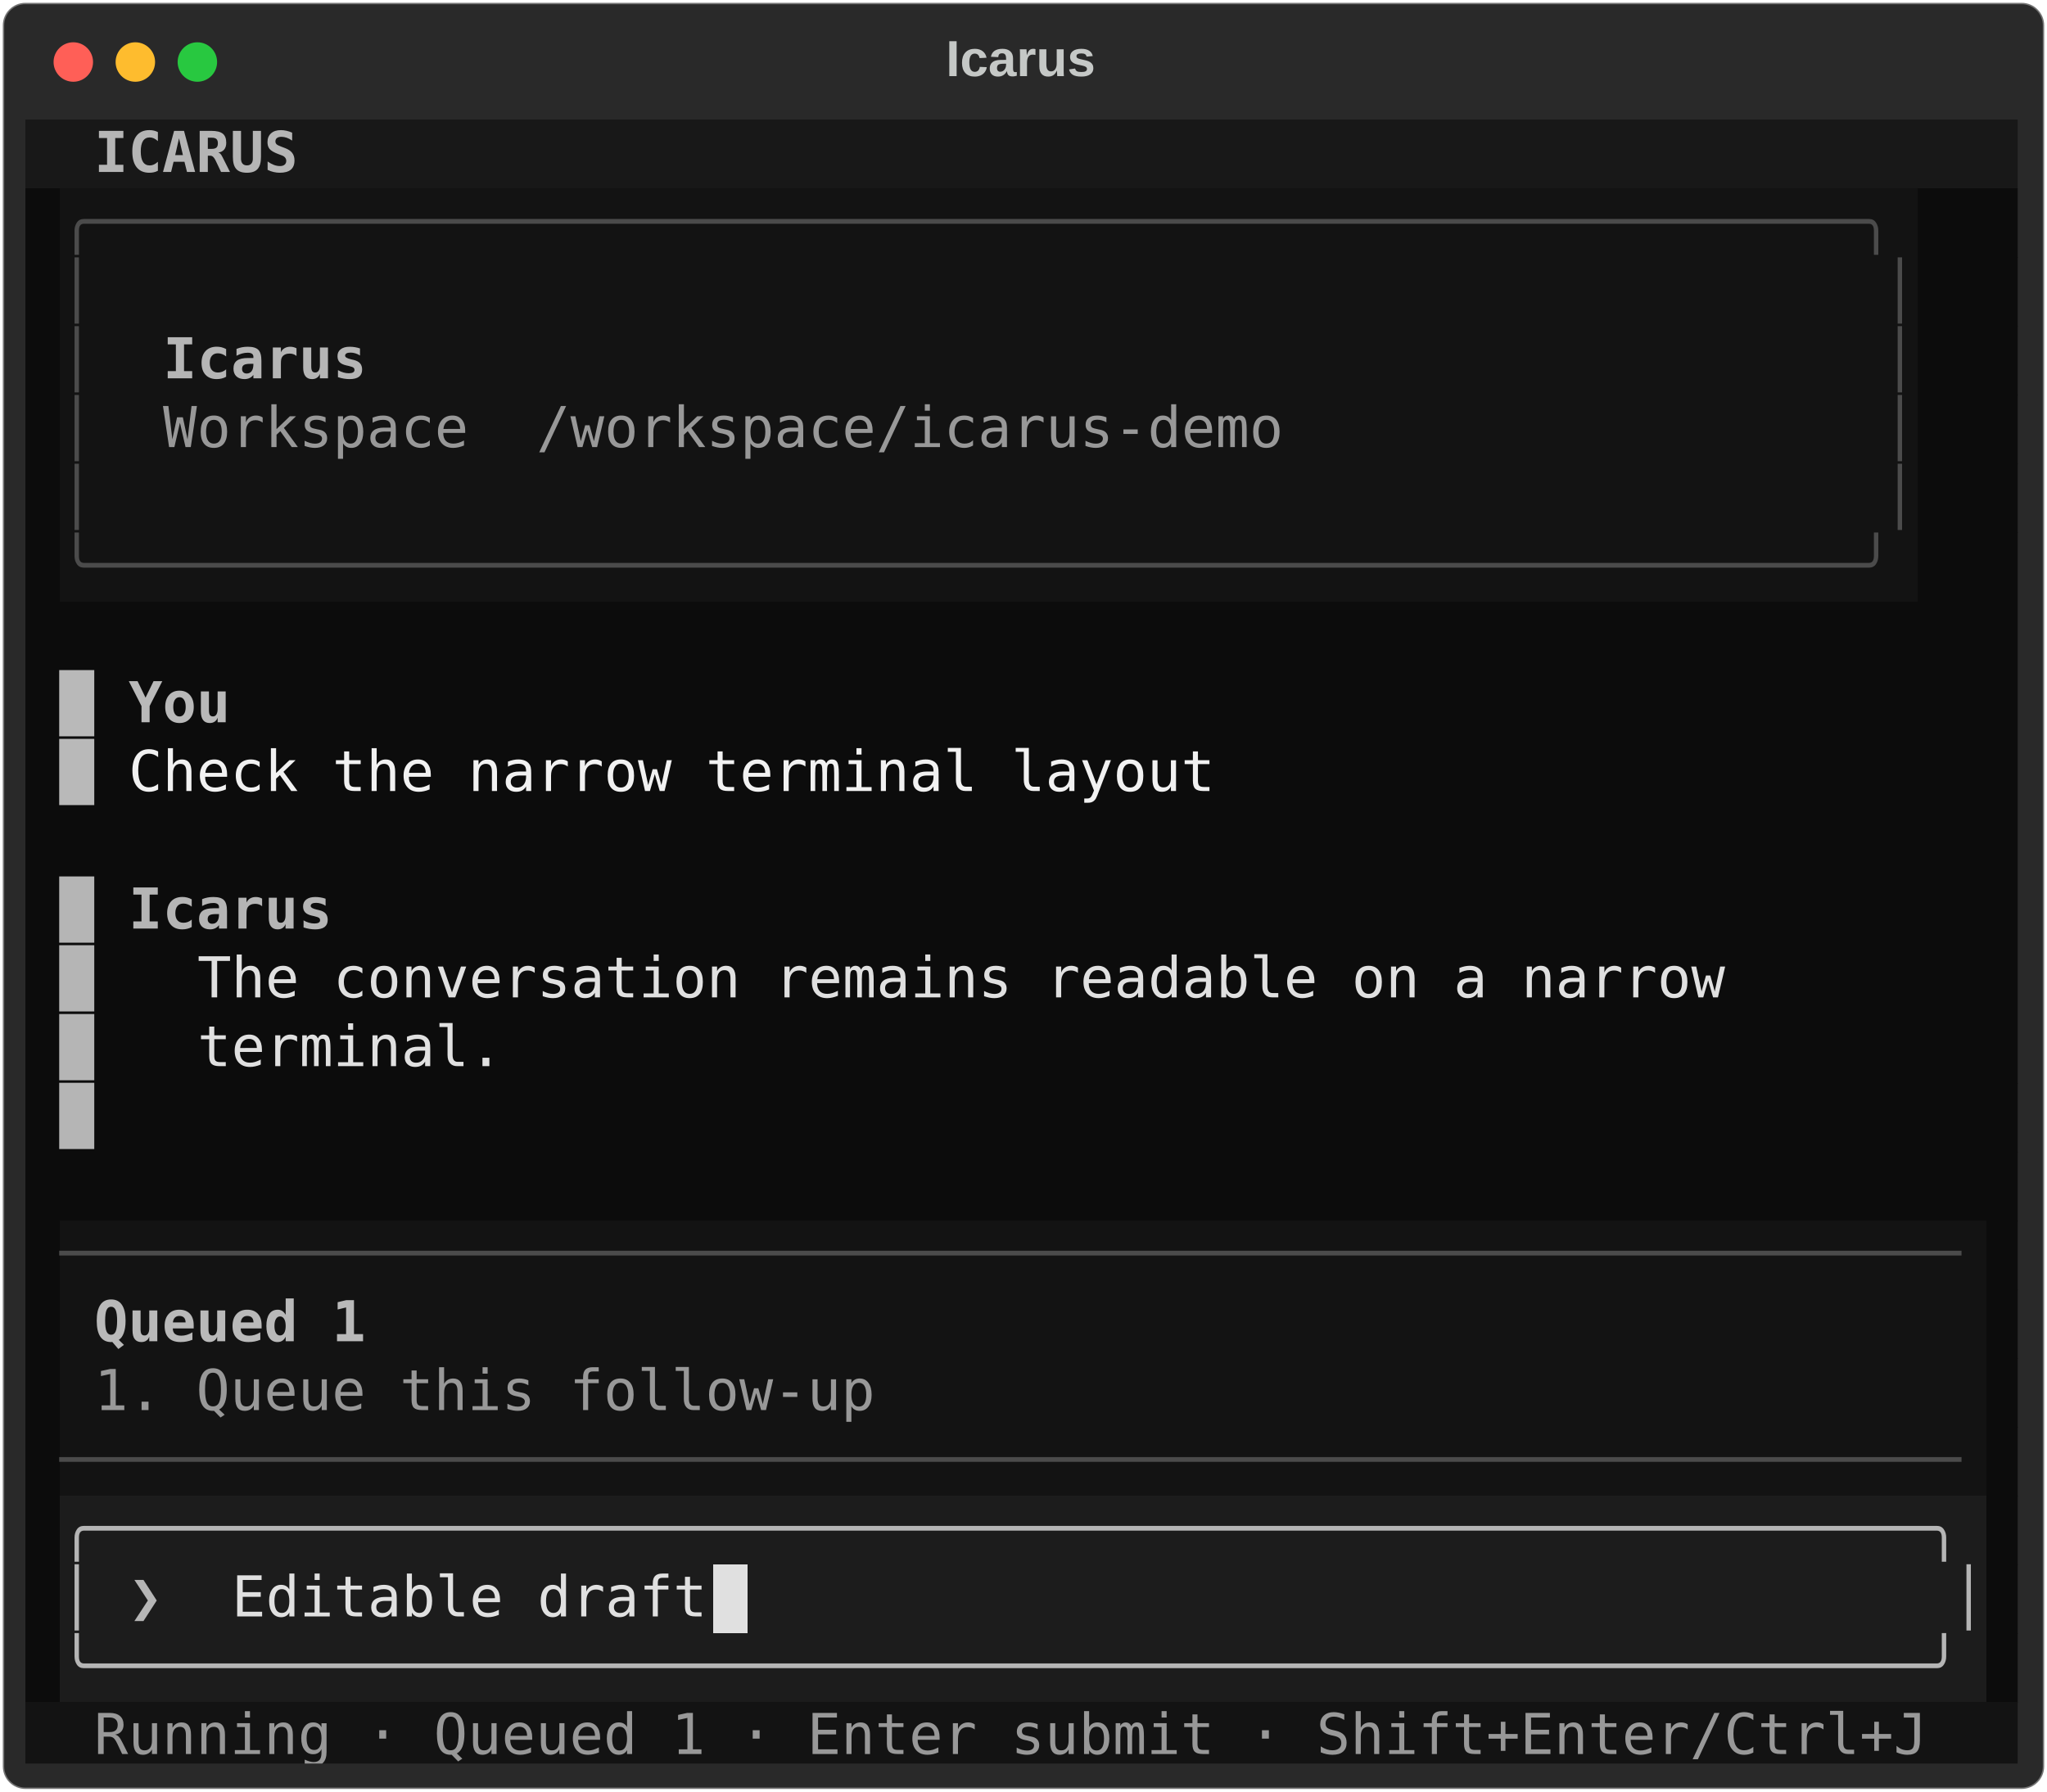
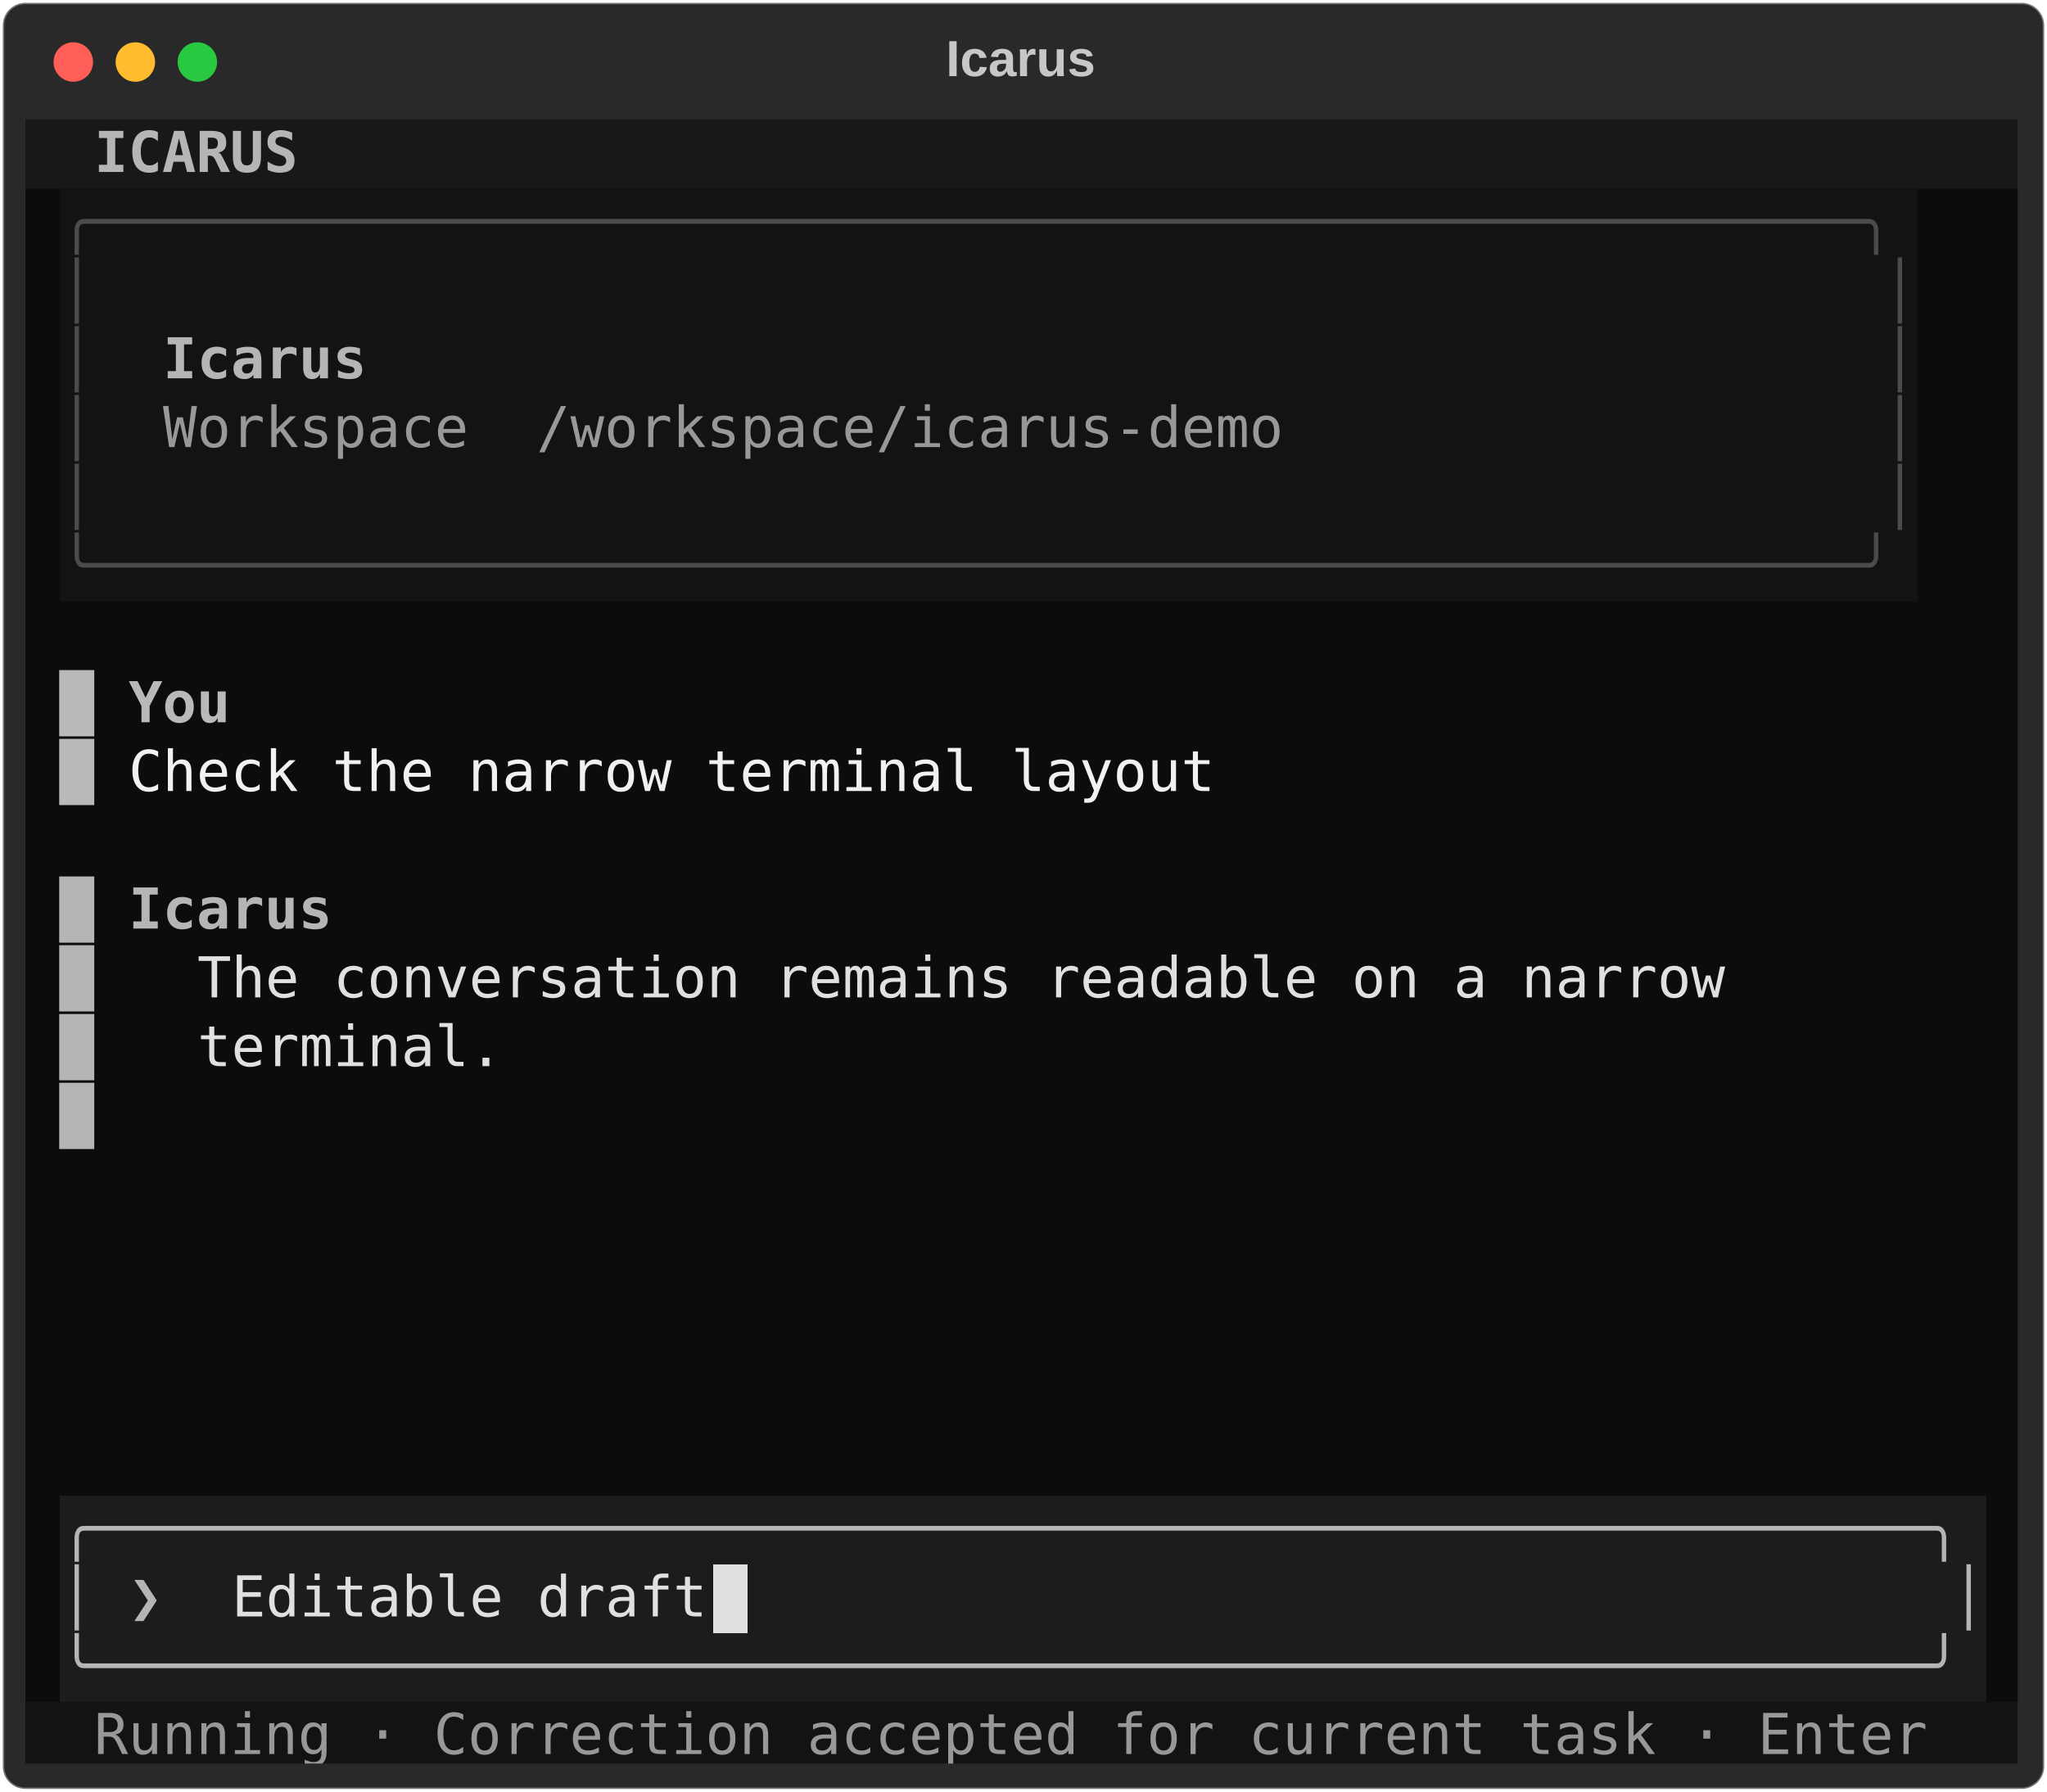
<svg xmlns="http://www.w3.org/2000/svg" class="rich-terminal" viewBox="0 0 726 635.6">
  <style>

    @font-face {
        font-family: "Fira Code";
        src: local("FiraCode-Regular"),
                url("https://cdnjs.cloudflare.com/ajax/libs/firacode/6.2.0/woff2/FiraCode-Regular.woff2") format("woff2"),
                url("https://cdnjs.cloudflare.com/ajax/libs/firacode/6.2.0/woff/FiraCode-Regular.woff") format("woff");
        font-style: normal;
        font-weight: 400;
    }
    @font-face {
        font-family: "Fira Code";
        src: local("FiraCode-Bold"),
                url("https://cdnjs.cloudflare.com/ajax/libs/firacode/6.2.0/woff2/FiraCode-Bold.woff2") format("woff2"),
                url("https://cdnjs.cloudflare.com/ajax/libs/firacode/6.2.0/woff/FiraCode-Bold.woff") format("woff");
        font-style: bold;
        font-weight: 700;
    }

    .terminal-matrix {
        font-family: Fira Code, monospace;
        font-size: 20px;
        line-height: 24.4px;
        font-variant-east-asian: full-width;
    }

    .terminal-title {
        font-size: 18px;
        font-weight: bold;
        font-family: arial;
    }

    .terminal-r1 { fill: #c5c8c6 }
.terminal-r2 { fill: #b5b5b5;font-weight: bold }
.terminal-r3 { fill: #4b4b4b }
.terminal-r4 { fill: #989898 }
.terminal-r5 { fill: #b9b9b9 }
.terminal-r6 { fill: #b9b9b9;font-weight: bold }
.terminal-r7 { fill: #f1f1f1 }
.terminal-r8 { fill: #b5b5b5 }
.terminal-r9 { fill: #e0e0e0 }
.terminal-r10 { fill: #121212 }
    </style>
  <defs>
    <clipPath id="terminal-clip-terminal">
      <rect x="0" y="0" width="706.6" height="584.6" />
    </clipPath>
    <clipPath id="terminal-line-0">
      <rect x="0" y="1.5" width="707.6" height="24.65" />
    </clipPath>
    <clipPath id="terminal-line-1">
      <rect x="0" y="25.9" width="707.6" height="24.65" />
    </clipPath>
    <clipPath id="terminal-line-2">
      <rect x="0" y="50.3" width="707.6" height="24.65" />
    </clipPath>
    <clipPath id="terminal-line-3">
      <rect x="0" y="74.7" width="707.6" height="24.65" />
    </clipPath>
    <clipPath id="terminal-line-4">
      <rect x="0" y="99.1" width="707.6" height="24.65" />
    </clipPath>
    <clipPath id="terminal-line-5">
      <rect x="0" y="123.5" width="707.6" height="24.65" />
    </clipPath>
    <clipPath id="terminal-line-6">
      <rect x="0" y="147.9" width="707.6" height="24.65" />
    </clipPath>
    <clipPath id="terminal-line-7">
      <rect x="0" y="172.3" width="707.6" height="24.65" />
    </clipPath>
    <clipPath id="terminal-line-8">
      <rect x="0" y="196.7" width="707.6" height="24.65" />
    </clipPath>
    <clipPath id="terminal-line-9">
      <rect x="0" y="221.1" width="707.6" height="24.65" />
    </clipPath>
    <clipPath id="terminal-line-10">
      <rect x="0" y="245.5" width="707.6" height="24.65" />
    </clipPath>
    <clipPath id="terminal-line-11">
      <rect x="0" y="269.9" width="707.6" height="24.65" />
    </clipPath>
    <clipPath id="terminal-line-12">
      <rect x="0" y="294.3" width="707.6" height="24.65" />
    </clipPath>
    <clipPath id="terminal-line-13">
      <rect x="0" y="318.7" width="707.6" height="24.65" />
    </clipPath>
    <clipPath id="terminal-line-14">
      <rect x="0" y="343.1" width="707.6" height="24.65" />
    </clipPath>
    <clipPath id="terminal-line-15">
      <rect x="0" y="367.5" width="707.6" height="24.65" />
    </clipPath>
    <clipPath id="terminal-line-16">
      <rect x="0" y="391.9" width="707.6" height="24.65" />
    </clipPath>
    <clipPath id="terminal-line-17">
      <rect x="0" y="416.3" width="707.6" height="24.65" />
    </clipPath>
    <clipPath id="terminal-line-18">
      <rect x="0" y="440.7" width="707.6" height="24.65" />
    </clipPath>
    <clipPath id="terminal-line-19">
      <rect x="0" y="465.1" width="707.6" height="24.65" />
    </clipPath>
    <clipPath id="terminal-line-20">
      <rect x="0" y="489.5" width="707.6" height="24.65" />
    </clipPath>
    <clipPath id="terminal-line-21">
      <rect x="0" y="513.9" width="707.6" height="24.65" />
    </clipPath>
    <clipPath id="terminal-line-22">
      <rect x="0" y="538.3" width="707.6" height="24.65" />
    </clipPath>
  </defs>
  <rect fill="#292929" stroke="rgba(255,255,255,0.35)" stroke-width="1" x="1" y="1" width="724" height="633.6" rx="8" />
  <text class="terminal-title" fill="#c5c8c6" text-anchor="middle" x="362" y="27">Icarus</text>
  <g transform="translate(26,22)">
    <circle cx="0" cy="0" r="7" fill="#ff5f57" />
    <circle cx="22" cy="0" r="7" fill="#febc2e" />
    <circle cx="44" cy="0" r="7" fill="#28c840" />
  </g>
  <g transform="translate(9, 41)" clip-path="url(#terminal-clip-terminal)">
    <rect fill="#181818" x="0" y="1.5" width="24.4" height="24.65" shape-rendering="crispEdges" />
    <rect fill="#181818" x="24.4" y="1.5" width="73.2" height="24.65" shape-rendering="crispEdges" />
    <rect fill="#181818" x="97.6" y="1.5" width="610" height="24.65" shape-rendering="crispEdges" />
    <rect fill="#0c0c0c" x="0" y="25.9" width="12.2" height="24.65" shape-rendering="crispEdges" />
    <rect fill="#131313" x="12.2" y="25.9" width="658.8" height="24.65" shape-rendering="crispEdges" />
    <rect fill="#0c0c0c" x="671" y="25.9" width="36.6" height="24.65" shape-rendering="crispEdges" />
    <rect fill="#0c0c0c" x="0" y="50.3" width="12.2" height="24.65" shape-rendering="crispEdges" />
    <rect fill="#131313" x="12.2" y="50.3" width="12.2" height="24.65" shape-rendering="crispEdges" />
    <rect fill="#131313" x="24.4" y="50.3" width="634.4" height="24.65" shape-rendering="crispEdges" />
    <rect fill="#131313" x="658.8" y="50.3" width="12.2" height="24.65" shape-rendering="crispEdges" />
    <rect fill="#0c0c0c" x="671" y="50.3" width="36.6" height="24.65" shape-rendering="crispEdges" />
    <rect fill="#0c0c0c" x="0" y="74.7" width="12.2" height="24.65" shape-rendering="crispEdges" />
    <rect fill="#131313" x="12.2" y="74.7" width="12.2" height="24.65" shape-rendering="crispEdges" />
    <rect fill="#131313" x="24.4" y="74.7" width="24.4" height="24.65" shape-rendering="crispEdges" />
    <rect fill="#131313" x="48.8" y="74.7" width="73.2" height="24.65" shape-rendering="crispEdges" />
    <rect fill="#131313" x="122" y="74.7" width="536.8" height="24.65" shape-rendering="crispEdges" />
    <rect fill="#131313" x="658.8" y="74.7" width="12.2" height="24.65" shape-rendering="crispEdges" />
    <rect fill="#0c0c0c" x="671" y="74.7" width="36.6" height="24.65" shape-rendering="crispEdges" />
    <rect fill="#0c0c0c" x="0" y="99.1" width="12.2" height="24.65" shape-rendering="crispEdges" />
    <rect fill="#131313" x="12.2" y="99.1" width="12.2" height="24.65" shape-rendering="crispEdges" />
    <rect fill="#131313" x="24.4" y="99.1" width="24.4" height="24.65" shape-rendering="crispEdges" />
    <rect fill="#131313" x="48.8" y="99.1" width="402.6" height="24.65" shape-rendering="crispEdges" />
    <rect fill="#131313" x="451.4" y="99.1" width="207.4" height="24.65" shape-rendering="crispEdges" />
    <rect fill="#131313" x="658.8" y="99.1" width="12.2" height="24.65" shape-rendering="crispEdges" />
    <rect fill="#0c0c0c" x="671" y="99.1" width="36.6" height="24.65" shape-rendering="crispEdges" />
    <rect fill="#0c0c0c" x="0" y="123.5" width="12.2" height="24.65" shape-rendering="crispEdges" />
    <rect fill="#131313" x="12.2" y="123.5" width="12.2" height="24.65" shape-rendering="crispEdges" />
    <rect fill="#131313" x="24.4" y="123.5" width="634.4" height="24.65" shape-rendering="crispEdges" />
    <rect fill="#131313" x="658.8" y="123.5" width="12.2" height="24.65" shape-rendering="crispEdges" />
    <rect fill="#0c0c0c" x="671" y="123.5" width="36.6" height="24.65" shape-rendering="crispEdges" />
    <rect fill="#0c0c0c" x="0" y="147.9" width="12.2" height="24.65" shape-rendering="crispEdges" />
    <rect fill="#131313" x="12.2" y="147.9" width="658.8" height="24.65" shape-rendering="crispEdges" />
    <rect fill="#0c0c0c" x="671" y="147.9" width="36.6" height="24.65" shape-rendering="crispEdges" />
    <rect fill="#0c0c0c" x="0" y="172.3" width="707.6" height="24.65" shape-rendering="crispEdges" />
    <rect fill="#0c0c0c" x="0" y="196.7" width="12.2" height="24.65" shape-rendering="crispEdges" />
    <rect fill="#0c0c0c" x="12.2" y="196.7" width="12.2" height="24.65" shape-rendering="crispEdges" />
    <rect fill="#0c0c0c" x="24.4" y="196.7" width="12.2" height="24.65" shape-rendering="crispEdges" />
    <rect fill="#0c0c0c" x="36.6" y="196.7" width="36.6" height="24.65" shape-rendering="crispEdges" />
    <rect fill="#0c0c0c" x="73.2" y="196.7" width="634.4" height="24.65" shape-rendering="crispEdges" />
    <rect fill="#0c0c0c" x="0" y="221.1" width="12.2" height="24.65" shape-rendering="crispEdges" />
    <rect fill="#0c0c0c" x="12.2" y="221.1" width="12.2" height="24.65" shape-rendering="crispEdges" />
    <rect fill="#0c0c0c" x="24.4" y="221.1" width="12.2" height="24.65" shape-rendering="crispEdges" />
    <rect fill="#0c0c0c" x="36.6" y="221.1" width="390.4" height="24.65" shape-rendering="crispEdges" />
    <rect fill="#0c0c0c" x="427" y="221.1" width="280.6" height="24.65" shape-rendering="crispEdges" />
    <rect fill="#0c0c0c" x="0" y="245.5" width="707.6" height="24.65" shape-rendering="crispEdges" />
    <rect fill="#0c0c0c" x="0" y="269.9" width="12.2" height="24.65" shape-rendering="crispEdges" />
    <rect fill="#0c0c0c" x="12.2" y="269.9" width="12.2" height="24.65" shape-rendering="crispEdges" />
    <rect fill="#0c0c0c" x="24.4" y="269.9" width="12.2" height="24.65" shape-rendering="crispEdges" />
    <rect fill="#0c0c0c" x="36.6" y="269.9" width="73.2" height="24.65" shape-rendering="crispEdges" />
    <rect fill="#0c0c0c" x="109.8" y="269.9" width="597.8" height="24.65" shape-rendering="crispEdges" />
    <rect fill="#0c0c0c" x="0" y="294.3" width="12.2" height="24.65" shape-rendering="crispEdges" />
    <rect fill="#0c0c0c" x="12.2" y="294.3" width="12.2" height="24.65" shape-rendering="crispEdges" />
    <rect fill="#0c0c0c" x="24.4" y="294.3" width="36.6" height="24.65" shape-rendering="crispEdges" />
    <rect fill="#0c0c0c" x="61" y="294.3" width="549" height="24.65" shape-rendering="crispEdges" />
    <rect fill="#0c0c0c" x="610" y="294.3" width="97.6" height="24.65" shape-rendering="crispEdges" />
    <rect fill="#0c0c0c" x="0" y="318.7" width="12.2" height="24.65" shape-rendering="crispEdges" />
    <rect fill="#0c0c0c" x="12.2" y="318.7" width="12.2" height="24.65" shape-rendering="crispEdges" />
    <rect fill="#0c0c0c" x="24.4" y="318.7" width="36.6" height="24.65" shape-rendering="crispEdges" />
    <rect fill="#0c0c0c" x="61" y="318.7" width="109.8" height="24.65" shape-rendering="crispEdges" />
    <rect fill="#0c0c0c" x="170.8" y="318.7" width="536.8" height="24.65" shape-rendering="crispEdges" />
    <rect fill="#0c0c0c" x="0" y="343.1" width="12.2" height="24.65" shape-rendering="crispEdges" />
    <rect fill="#0c0c0c" x="12.2" y="343.1" width="12.2" height="24.65" shape-rendering="crispEdges" />
    <rect fill="#0c0c0c" x="24.4" y="343.1" width="683.2" height="24.65" shape-rendering="crispEdges" />
    <rect fill="#0c0c0c" x="0" y="367.5" width="707.6" height="24.65" shape-rendering="crispEdges" />
-     <rect fill="#0c0c0c" x="0" y="391.9" width="12.2" height="24.65" shape-rendering="crispEdges" />
-     <rect fill="#131313" x="12.2" y="391.9" width="683.2" height="24.65" shape-rendering="crispEdges" />
-     <rect fill="#0c0c0c" x="695.4" y="391.9" width="12.2" height="24.65" shape-rendering="crispEdges" />
-     <rect fill="#0c0c0c" x="0" y="416.3" width="12.2" height="24.65" shape-rendering="crispEdges" />
-     <rect fill="#131313" x="12.2" y="416.3" width="12.2" height="24.65" shape-rendering="crispEdges" />
-     <rect fill="#131313" x="24.4" y="416.3" width="97.6" height="24.65" shape-rendering="crispEdges" />
-     <rect fill="#131313" x="122" y="416.3" width="573.4" height="24.65" shape-rendering="crispEdges" />
-     <rect fill="#0c0c0c" x="695.4" y="416.3" width="12.2" height="24.65" shape-rendering="crispEdges" />
-     <rect fill="#0c0c0c" x="0" y="440.7" width="12.2" height="24.65" shape-rendering="crispEdges" />
-     <rect fill="#131313" x="12.2" y="440.7" width="12.2" height="24.65" shape-rendering="crispEdges" />
-     <rect fill="#131313" x="24.4" y="440.7" width="280.6" height="24.65" shape-rendering="crispEdges" />
-     <rect fill="#131313" x="305" y="440.7" width="390.4" height="24.65" shape-rendering="crispEdges" />
-     <rect fill="#0c0c0c" x="695.4" y="440.7" width="12.2" height="24.65" shape-rendering="crispEdges" />
-     <rect fill="#0c0c0c" x="0" y="465.1" width="12.2" height="24.65" shape-rendering="crispEdges" />
-     <rect fill="#131313" x="12.2" y="465.1" width="683.2" height="24.65" shape-rendering="crispEdges" />
-     <rect fill="#0c0c0c" x="695.4" y="465.1" width="12.2" height="24.65" shape-rendering="crispEdges" />
+     <rect fill="#0c0c0c" x="0" y="391.9" width="707.6" height="24.65" shape-rendering="crispEdges" />
+     <rect fill="#0c0c0c" x="0" y="416.3" width="707.6" height="24.65" shape-rendering="crispEdges" />
+     <rect fill="#0c0c0c" x="0" y="440.7" width="707.6" height="24.65" shape-rendering="crispEdges" />
+     <rect fill="#0c0c0c" x="0" y="465.1" width="707.6" height="24.65" shape-rendering="crispEdges" />
    <rect fill="#0c0c0c" x="0" y="489.5" width="12.2" height="24.65" shape-rendering="crispEdges" />
    <rect fill="#1c1c1c" x="12.2" y="489.5" width="683.2" height="24.65" shape-rendering="crispEdges" />
    <rect fill="#0c0c0c" x="695.4" y="489.5" width="12.2" height="24.65" shape-rendering="crispEdges" />
    <rect fill="#0c0c0c" x="0" y="513.9" width="12.2" height="24.65" shape-rendering="crispEdges" />
    <rect fill="#1c1c1c" x="12.2" y="513.9" width="12.2" height="24.65" shape-rendering="crispEdges" />
    <rect fill="#1c1c1c" x="24.4" y="513.9" width="12.2" height="24.65" shape-rendering="crispEdges" />
    <rect fill="#1c1c1c" x="36.6" y="513.9" width="12.2" height="24.65" shape-rendering="crispEdges" />
    <rect fill="#1c1c1c" x="48.8" y="513.9" width="12.2" height="24.65" shape-rendering="crispEdges" />
    <rect fill="#1c1c1c" x="61" y="513.9" width="12.2" height="24.65" shape-rendering="crispEdges" />
    <rect fill="#1c1c1c" x="73.2" y="513.9" width="170.8" height="24.65" shape-rendering="crispEdges" />
    <rect fill="#e0e0e0" x="244" y="513.9" width="12.2" height="24.65" shape-rendering="crispEdges" />
    <rect fill="#1c1c1c" x="256.2" y="513.9" width="414.8" height="24.65" shape-rendering="crispEdges" />
    <rect fill="#1c1c1c" x="671" y="513.9" width="12.2" height="24.65" shape-rendering="crispEdges" />
    <rect fill="#1c1c1c" x="683.2" y="513.9" width="12.2" height="24.65" shape-rendering="crispEdges" />
    <rect fill="#0c0c0c" x="695.4" y="513.9" width="12.2" height="24.65" shape-rendering="crispEdges" />
    <rect fill="#0c0c0c" x="0" y="538.3" width="12.2" height="24.65" shape-rendering="crispEdges" />
    <rect fill="#1c1c1c" x="12.2" y="538.3" width="683.2" height="24.65" shape-rendering="crispEdges" />
    <rect fill="#0c0c0c" x="695.4" y="538.3" width="12.2" height="24.65" shape-rendering="crispEdges" />
    <rect fill="#131313" x="0" y="562.7" width="24.4" height="24.65" shape-rendering="crispEdges" />
    <rect fill="#131313" x="24.4" y="562.7" width="658.8" height="24.65" shape-rendering="crispEdges" />
    <rect fill="#131313" x="683.2" y="562.7" width="24.4" height="24.65" shape-rendering="crispEdges" />
    <g class="terminal-matrix">
      <text class="terminal-r2" x="24.4" y="20" textLength="73.2" clip-path="url(#terminal-line-0)">ICARUS</text>
      <text class="terminal-r1" x="707.6" y="20" textLength="12.2" clip-path="url(#terminal-line-0)">
</text>
      <text class="terminal-r3" x="12.2" y="44.4" textLength="658.8" clip-path="url(#terminal-line-1)">╭────────────────────────────────────────────────────╮</text>
      <text class="terminal-r1" x="707.6" y="44.4" textLength="12.2" clip-path="url(#terminal-line-1)">
</text>
      <text class="terminal-r3" x="12.2" y="68.8" textLength="12.2" clip-path="url(#terminal-line-2)">│</text>
      <text class="terminal-r3" x="658.8" y="68.8" textLength="12.2" clip-path="url(#terminal-line-2)">│</text>
      <text class="terminal-r1" x="707.6" y="68.8" textLength="12.2" clip-path="url(#terminal-line-2)">
</text>
      <text class="terminal-r3" x="12.2" y="93.2" textLength="12.2" clip-path="url(#terminal-line-3)">│</text>
      <text class="terminal-r2" x="48.8" y="93.2" textLength="73.2" clip-path="url(#terminal-line-3)">Icarus</text>
      <text class="terminal-r3" x="658.8" y="93.2" textLength="12.2" clip-path="url(#terminal-line-3)">│</text>
      <text class="terminal-r1" x="707.6" y="93.2" textLength="12.2" clip-path="url(#terminal-line-3)">
</text>
      <text class="terminal-r3" x="12.2" y="117.6" textLength="12.2" clip-path="url(#terminal-line-4)">│</text>
      <text class="terminal-r4" x="48.8" y="117.6" textLength="402.6" clip-path="url(#terminal-line-4)">Workspace  /workspace/icarus-demo</text>
      <text class="terminal-r3" x="658.8" y="117.6" textLength="12.2" clip-path="url(#terminal-line-4)">│</text>
      <text class="terminal-r1" x="707.6" y="117.6" textLength="12.2" clip-path="url(#terminal-line-4)">
</text>
      <text class="terminal-r3" x="12.2" y="142" textLength="12.2" clip-path="url(#terminal-line-5)">│</text>
      <text class="terminal-r3" x="658.8" y="142" textLength="12.2" clip-path="url(#terminal-line-5)">│</text>
      <text class="terminal-r1" x="707.6" y="142" textLength="12.2" clip-path="url(#terminal-line-5)">
</text>
      <text class="terminal-r3" x="12.2" y="166.4" textLength="658.8" clip-path="url(#terminal-line-6)">╰────────────────────────────────────────────────────╯</text>
      <text class="terminal-r1" x="707.6" y="166.4" textLength="12.2" clip-path="url(#terminal-line-6)">
</text>
      <text class="terminal-r1" x="707.6" y="190.8" textLength="12.2" clip-path="url(#terminal-line-7)">
</text>
      <text class="terminal-r5" x="12.2" y="215.2" textLength="12.2" clip-path="url(#terminal-line-8)">█</text>
      <text class="terminal-r6" x="36.6" y="215.2" textLength="36.6" clip-path="url(#terminal-line-8)">You</text>
      <text class="terminal-r1" x="707.6" y="215.2" textLength="12.2" clip-path="url(#terminal-line-8)">
</text>
      <text class="terminal-r5" x="12.2" y="239.6" textLength="12.2" clip-path="url(#terminal-line-9)">█</text>
      <text class="terminal-r7" x="36.6" y="239.6" textLength="390.4" clip-path="url(#terminal-line-9)">Check the narrow terminal layout</text>
      <text class="terminal-r1" x="707.6" y="239.6" textLength="12.2" clip-path="url(#terminal-line-9)">
</text>
      <text class="terminal-r1" x="707.6" y="264" textLength="12.2" clip-path="url(#terminal-line-10)">
</text>
      <text class="terminal-r8" x="12.2" y="288.4" textLength="12.2" clip-path="url(#terminal-line-11)">█</text>
      <text class="terminal-r2" x="36.6" y="288.4" textLength="73.2" clip-path="url(#terminal-line-11)">Icarus</text>
      <text class="terminal-r1" x="707.6" y="288.4" textLength="12.2" clip-path="url(#terminal-line-11)">
</text>
      <text class="terminal-r8" x="12.2" y="312.8" textLength="12.2" clip-path="url(#terminal-line-12)">█</text>
      <text class="terminal-r9" x="61" y="312.8" textLength="549" clip-path="url(#terminal-line-12)">The conversation remains readable on a narrow</text>
      <text class="terminal-r1" x="707.6" y="312.8" textLength="12.2" clip-path="url(#terminal-line-12)">
</text>
      <text class="terminal-r8" x="12.2" y="337.2" textLength="12.2" clip-path="url(#terminal-line-13)">█</text>
      <text class="terminal-r9" x="61" y="337.2" textLength="109.8" clip-path="url(#terminal-line-13)">terminal.</text>
      <text class="terminal-r1" x="707.6" y="337.2" textLength="12.2" clip-path="url(#terminal-line-13)">
</text>
      <text class="terminal-r8" x="12.2" y="361.6" textLength="12.2" clip-path="url(#terminal-line-14)">█</text>
      <text class="terminal-r1" x="707.6" y="361.6" textLength="12.2" clip-path="url(#terminal-line-14)">
</text>
      <text class="terminal-r1" x="707.6" y="386" textLength="12.2" clip-path="url(#terminal-line-15)">
</text>
-       <text class="terminal-r3" x="12.2" y="410.4" textLength="683.2" clip-path="url(#terminal-line-16)">────────────────────────────────────────────────────────</text>
      <text class="terminal-r1" x="707.6" y="410.4" textLength="12.2" clip-path="url(#terminal-line-16)">
</text>
-       <text class="terminal-r6" x="24.4" y="434.8" textLength="97.6" clip-path="url(#terminal-line-17)">Queued 1</text>
      <text class="terminal-r1" x="707.6" y="434.8" textLength="12.2" clip-path="url(#terminal-line-17)">
</text>
-       <text class="terminal-r4" x="24.4" y="459.2" textLength="280.6" clip-path="url(#terminal-line-18)">1. Queue this follow-up</text>
      <text class="terminal-r1" x="707.6" y="459.2" textLength="12.2" clip-path="url(#terminal-line-18)">
</text>
-       <text class="terminal-r3" x="12.2" y="483.6" textLength="683.2" clip-path="url(#terminal-line-19)">────────────────────────────────────────────────────────</text>
      <text class="terminal-r1" x="707.6" y="483.6" textLength="12.2" clip-path="url(#terminal-line-19)">
</text>
      <text class="terminal-r8" x="12.2" y="508" textLength="683.2" clip-path="url(#terminal-line-20)">╭──────────────────────────────────────────────────────╮</text>
      <text class="terminal-r1" x="707.6" y="508" textLength="12.2" clip-path="url(#terminal-line-20)">
</text>
      <text class="terminal-r8" x="12.2" y="532.4" textLength="12.2" clip-path="url(#terminal-line-21)">│</text>
      <text class="terminal-r8" x="36.6" y="532.4" textLength="12.2" clip-path="url(#terminal-line-21)">❯</text>
      <text class="terminal-r9" x="73.2" y="532.4" textLength="170.8" clip-path="url(#terminal-line-21)">Editable draft</text>
      <text class="terminal-r8" x="683.2" y="532.4" textLength="12.2" clip-path="url(#terminal-line-21)">│</text>
      <text class="terminal-r1" x="707.6" y="532.4" textLength="12.2" clip-path="url(#terminal-line-21)">
</text>
      <text class="terminal-r8" x="12.2" y="556.8" textLength="683.2" clip-path="url(#terminal-line-22)">╰──────────────────────────────────────────────────────╯</text>
      <text class="terminal-r1" x="707.6" y="556.8" textLength="12.2" clip-path="url(#terminal-line-22)">
</text>
-       <text class="terminal-r4" x="24.4" y="581.2" textLength="658.8" clip-path="url(#terminal-line-23)">Running · Queued 1 · Enter submit · Shift+Enter/Ctrl+J</text>
+       <text class="terminal-r4" x="24.4" y="581.2" textLength="658.8" clip-path="url(#terminal-line-23)">Running · Correction accepted for current task · Enter</text>
    </g>
  </g>
</svg>
